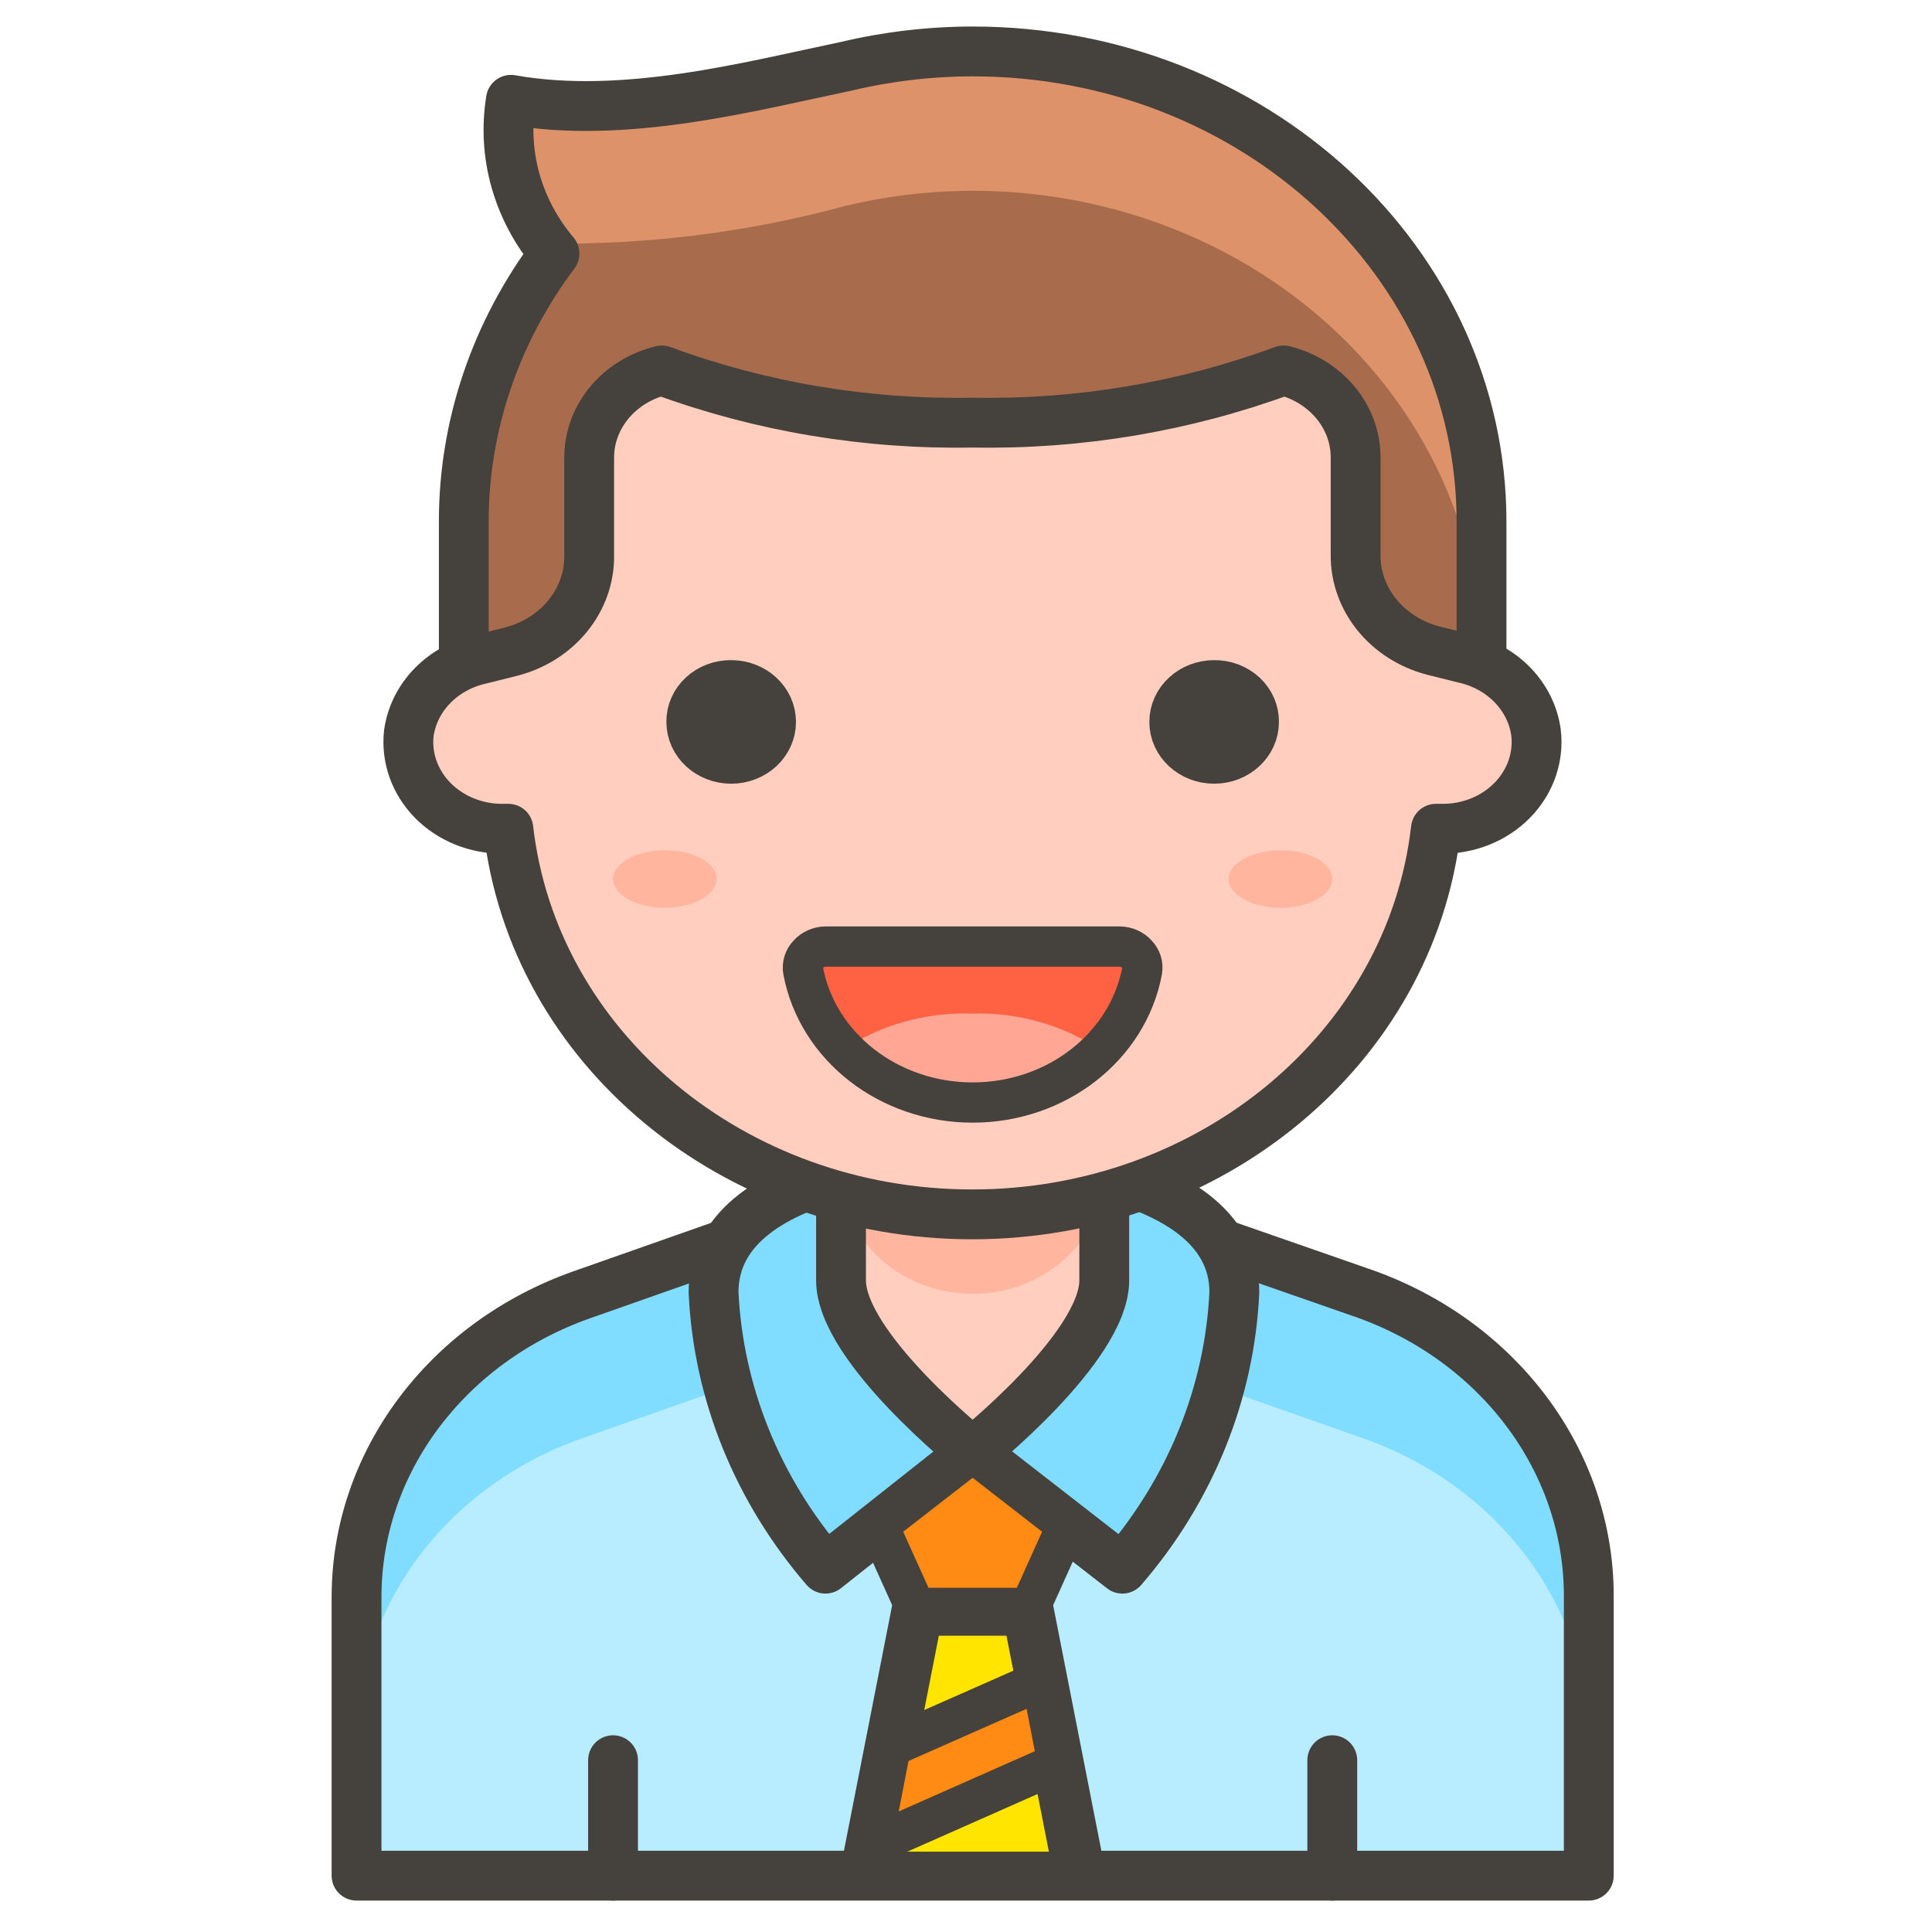
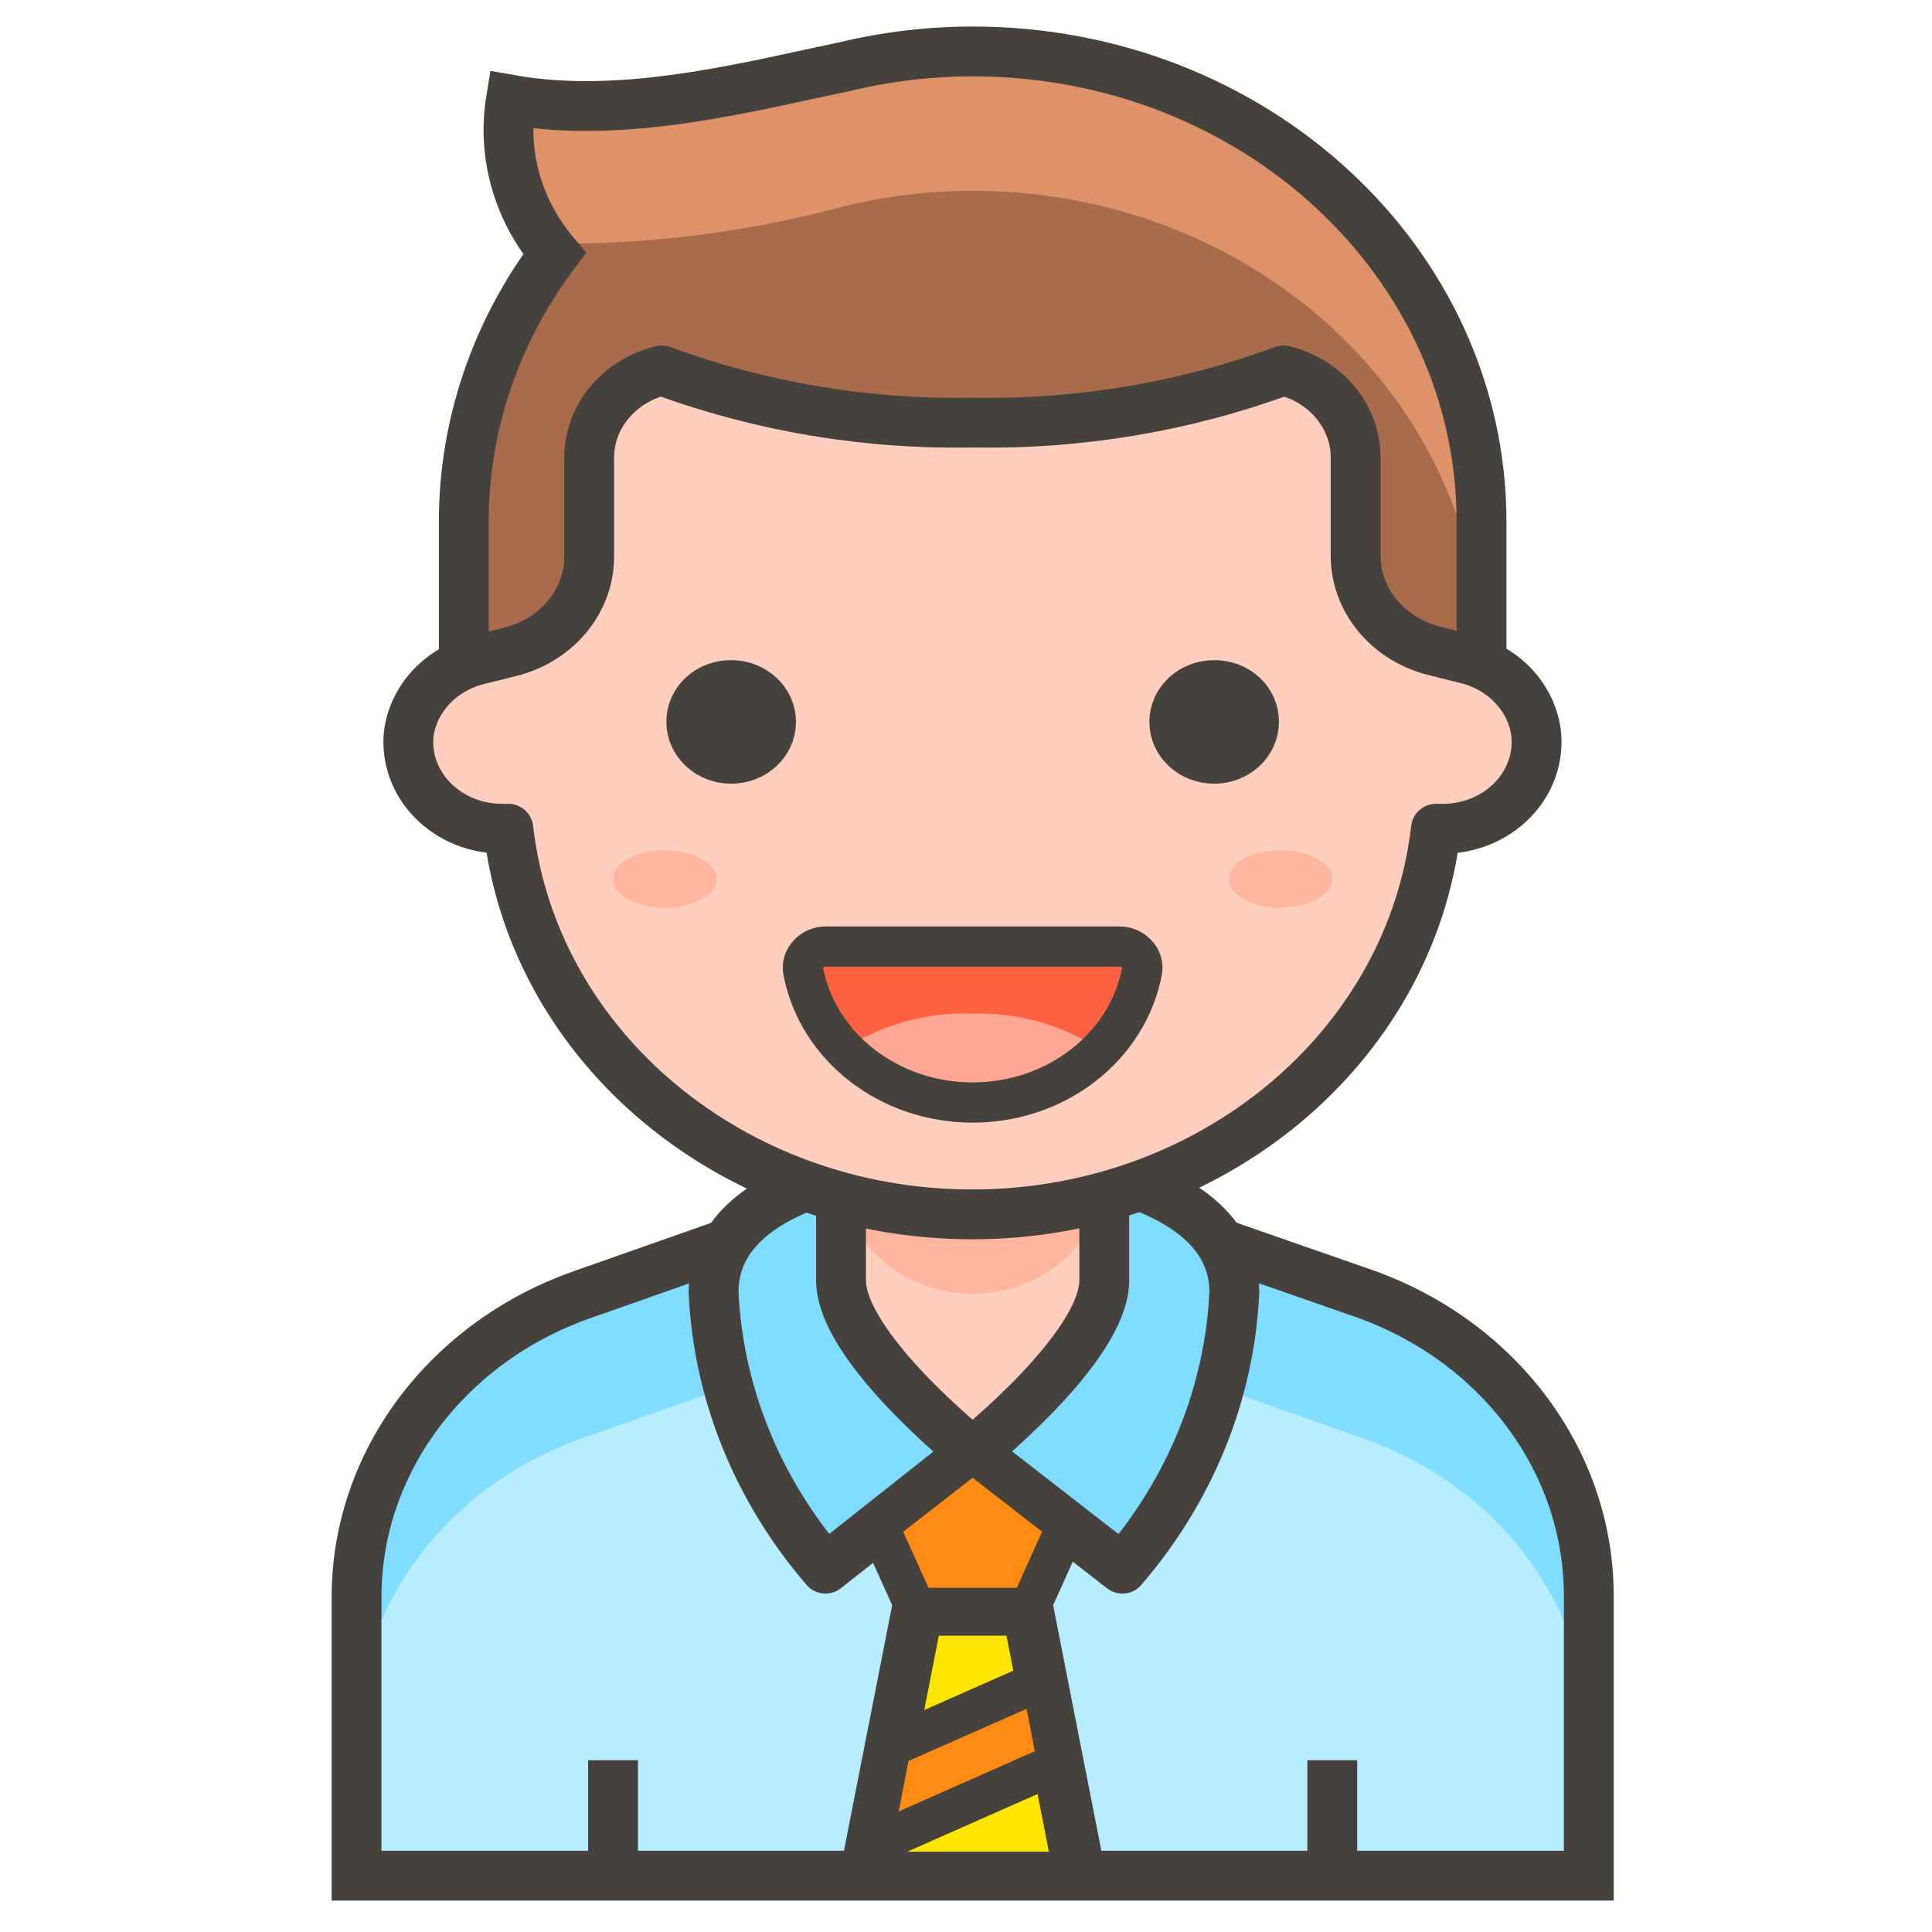
<svg xmlns="http://www.w3.org/2000/svg" viewBox="0 0 48 48" height="16" width="16">
-   <defs>
-     <style>.cls-3{fill:none}.cls-3,.cls-8{stroke:#45413c;stroke-linecap:round;stroke-linejoin:round}.cls-7{fill:#ffb59e}.cls-8{fill:#ff8a14}</style>
-   </defs>
-   <path d="m33.872 32.131-9.707-3.38-9.707 3.416a8.703 8.043 0 0 0-5.6 7.508V46.6h30.615v-6.96a8.703 8.043 0 0 0-5.6-7.509z" stroke-width="1.238" fill="#b8ecff" />
-   <path class="cls-3" stroke-width="1.238" d="M15.231 46.6v-2.868M33.1 46.6v-2.868" />
-   <path d="m33.872 32.131-9.707-3.38-9.707 3.416a8.703 8.043 0 0 0-5.6 7.508v3.57a8.703 8.043 0 0 1 5.6-7.509l9.707-3.415 9.707 3.415a8.703 8.043 0 0 1 5.6 7.508v-3.57a8.703 8.043 0 0 0-5.6-7.543z" stroke-width="1.238" fill="#80ddff" />
-   <path class="cls-3" d="m33.872 32.131-9.707-3.38-9.707 3.416a8.703 8.043 0 0 0-5.6 7.508V46.6h30.615v-6.96a8.703 8.043 0 0 0-5.6-7.509z" stroke-width="1.238" />
+   <path d="m33.872 32.131-9.707-3.38-9.707 3.416a8.703 8.043 0 0 0-5.6 7.508V46.6h30.615v-6.96a8.703 8.043 0 0 0-5.6-7.509z" fill="#b8ecff" />
+   <path fill="none" stroke="#45413c" stroke-width="1.238" d="M15.231 46.6v-2.868M33.1 46.6v-2.868" />
+   <path d="m33.872 32.131-9.707-3.38-9.707 3.416a8.703 8.043 0 0 0-5.6 7.508v3.57a8.703 8.043 0 0 1 5.6-7.509l9.707-3.415 9.707 3.415a8.703 8.043 0 0 1 5.6 7.508v-3.57a8.703 8.043 0 0 0-5.6-7.543z" fill="#80ddff" />
+   <path fill="none" stroke="#45413c" d="m33.872 32.131-9.707-3.38-9.707 3.416a8.703 8.043 0 0 0-5.6 7.508V46.6h30.615v-6.96a8.703 8.043 0 0 0-5.6-7.509z" stroke-width="1.238" />
  <path d="M24.165 28.752s-6.437 0-6.437 3.355a12.797 11.827 0 0 0 2.781 6.866l3.656-2.892 3.72 2.892a12.797 11.827 0 0 0 2.782-6.866c0-3.355-6.502-3.355-6.502-3.355z" stroke-width="1.238" fill="#80ddff" stroke="#45413c" stroke-linecap="round" stroke-linejoin="round" />
-   <path d="M24.165 25.385a3.27 3.022 0 0 0-3.27 3.034v3.39c0 1.667 3.27 4.272 3.27 4.272s3.27-2.605 3.27-4.271v-3.391a3.27 3.022 0 0 0-3.27-3.034z" stroke-width="1.238" fill="#ffcebf" />
-   <path class="cls-7" d="M24.165 25.385a3.27 3.022 0 0 0-3.27 3.022v.714a3.27 3.022 0 0 0 6.54 0v-.702a3.27 3.022 0 0 0-3.27-3.034z" stroke-width="1.238" />
-   <path class="cls-3" d="M24.165 25.385a3.27 3.022 0 0 0-3.27 3.034v3.39c0 1.667 3.27 4.272 3.27 4.272s3.27-2.605 3.27-4.271v-3.391a3.27 3.022 0 0 0-3.27-3.034z" stroke-width="1.238" />
-   <path class="cls-8" d="m25.543 40.044.965-2.142-2.343-1.82-2.343 1.82.966 2.142z" />
+   <path d="M24.165 25.385a3.27 3.022 0 0 0-3.27 3.034v3.39c0 1.667 3.27 4.272 3.27 4.272s3.27-2.605 3.27-4.271v-3.391a3.27 3.022 0 0 0-3.27-3.034z" fill="#ffcebf" />
+   <path fill="#ffb59e" d="M24.165 25.385a3.27 3.022 0 0 0-3.27 3.022v.714a3.27 3.022 0 0 0 6.54 0v-.702a3.27 3.022 0 0 0-3.27-3.034z" />
+   <path fill="none" stroke="#45413c" d="M24.165 25.385a3.27 3.022 0 0 0-3.27 3.034v3.39c0 1.667 3.27 4.272 3.27 4.272s3.27-2.605 3.27-4.271v-3.391a3.27 3.022 0 0 0-3.27-3.034z" stroke-width="1.238" />
+   <path stroke="#45413c" fill="#ff8a14" d="m25.543 40.044.965-2.142-2.343-1.82-2.343 1.82.966 2.142z" />
  <path transform="matrix(1.28743 0 0 1.18986 -6.733 -6.944)" fill="#ffe500" stroke="#45413c" stroke-linecap="round" stroke-linejoin="round" d="m26.07 45-1-5.51h-2.14l-1 5.51z" />
-   <path class="cls-8" d="m22.131 43.399-.476 2.451 4.622-2.046-.4-2.059z" />
-   <path d="M24.165 1.278a12.655 11.696 0 0 0-3.141.369c-2.395.5-5.51 1.333-8.33.833a5.407 4.997 0 0 0 1.082 3.82 12.63 11.672 0 0 0-2.253 6.663v6.115h25.285v-6.115A12.643 11.684 0 0 0 24.165 1.278z" stroke-width="1.238" fill="#a86c4d" />
+   <path stroke="#45413c" fill="#ff8a14" d="m22.131 43.399-.476 2.451 4.622-2.046-.4-2.059z" />
+   <path d="M24.165 1.278a12.655 11.696 0 0 0-3.141.369c-2.395.5-5.51 1.333-8.33.833a5.407 4.997 0 0 0 1.082 3.82 12.63 11.672 0 0 0-2.253 6.663v6.115h25.285v-6.115A12.643 11.684 0 0 0 24.165 1.278z" fill="#a86c4d" />
  <path d="M24.165 1.278a12.655 11.696 0 0 0-3.141.369c-2.395.5-5.51 1.333-8.33.833a5.755 5.319 0 0 0 .876 3.57 24.976 23.083 0 0 0 7.454-.94 12.63 11.672 0 0 1 15.784 11.315v-3.462A12.643 11.684 0 0 0 24.165 1.278z" fill="#de926a" />
-   <path class="cls-3" d="M24.165 1.278a12.655 11.696 0 0 0-3.141.369c-2.395.5-5.51 1.333-8.33.833a5.407 4.997 0 0 0 1.082 3.82 12.63 11.672 0 0 0-2.253 6.663v6.115h25.285v-6.115A12.643 11.684 0 0 0 24.165 1.278z" stroke-width="1.238" />
+   <path fill="none" stroke="#45413c" d="M24.165 1.278a12.655 11.696 0 0 0-3.141.369c-2.395.5-5.51 1.333-8.33.833a5.407 4.997 0 0 0 1.082 3.82 12.63 11.672 0 0 0-2.253 6.663v6.115h25.285v-6.115A12.643 11.684 0 0 0 24.165 1.278z" stroke-width="1.238" />
  <path d="M38.16 18.186a2.356 2.177 0 0 0-1.79-1.832l-.76-.19a2.652 2.451 0 0 1-1.93-2.38v-2.428a2.42 2.237 0 0 0-1.79-2.153 19.75 18.252 0 0 1-7.725 1.297 19.75 18.252 0 0 1-7.724-1.297 2.42 2.237 0 0 0-1.803 2.153v2.451a2.652 2.451 0 0 1-1.93 2.38l-.76.19a2.356 2.177 0 0 0-1.79 1.833 2.33 2.154 0 0 0 2.33 2.38h.142a11.587 10.709 0 0 0 23.045 0h.141a2.33 2.154 0 0 0 2.344-2.404z" stroke-width="1.238" fill="#ffcebf" stroke="#45413c" stroke-linecap="round" stroke-linejoin="round" />
  <path d="M17.175 17.936a.991.916 0 1 0 .99-.916.978.904 0 0 0-.99.916zm13.981 0a.991.916 0 1 1-.991-.916.978.904 0 0 1 .991.916z" stroke-width="1.238" stroke="#45413c" stroke-linecap="round" stroke-linejoin="round" fill="#45413c" />
  <path d="M20.509 23.517a.566.524 0 0 0-.425.19.54.5 0 0 0-.129.416 4.274 3.95 0 0 0 8.42 0 .54.5 0 0 0-.129-.416.566.524 0 0 0-.424-.19z" fill="#ff6242" />
  <path d="M24.165 25.182a5.15 4.76 0 0 0-3.244.917 4.326 3.998 0 0 0 6.437 0 5.15 4.76 0 0 0-3.193-.917z" fill="#ffa694" />
-   <path class="cls-3" d="M20.509 23.517a.566.524 0 0 0-.425.19.54.5 0 0 0-.129.416 4.274 3.95 0 0 0 8.42 0 .54.5 0 0 0-.129-.416.566.524 0 0 0-.424-.19z" />
-   <ellipse class="cls-7" cx="16.518" cy="21.839" rx="1.287" ry=".714" stroke-width="1.238" />
-   <ellipse class="cls-7" cx="31.813" cy="21.839" rx="1.287" ry=".714" stroke-width="1.238" />
+   <path fill="none" stroke="#45413c" d="M20.509 23.517a.566.524 0 0 0-.425.19.54.5 0 0 0-.129.416 4.274 3.95 0 0 0 8.42 0 .54.5 0 0 0-.129-.416.566.524 0 0 0-.424-.19z" />
+   <ellipse fill="#ffb59e" cx="16.518" cy="21.839" rx="1.287" ry=".714" />
+   <ellipse fill="#ffb59e" cx="31.813" cy="21.839" rx="1.287" ry=".714" />
</svg>
